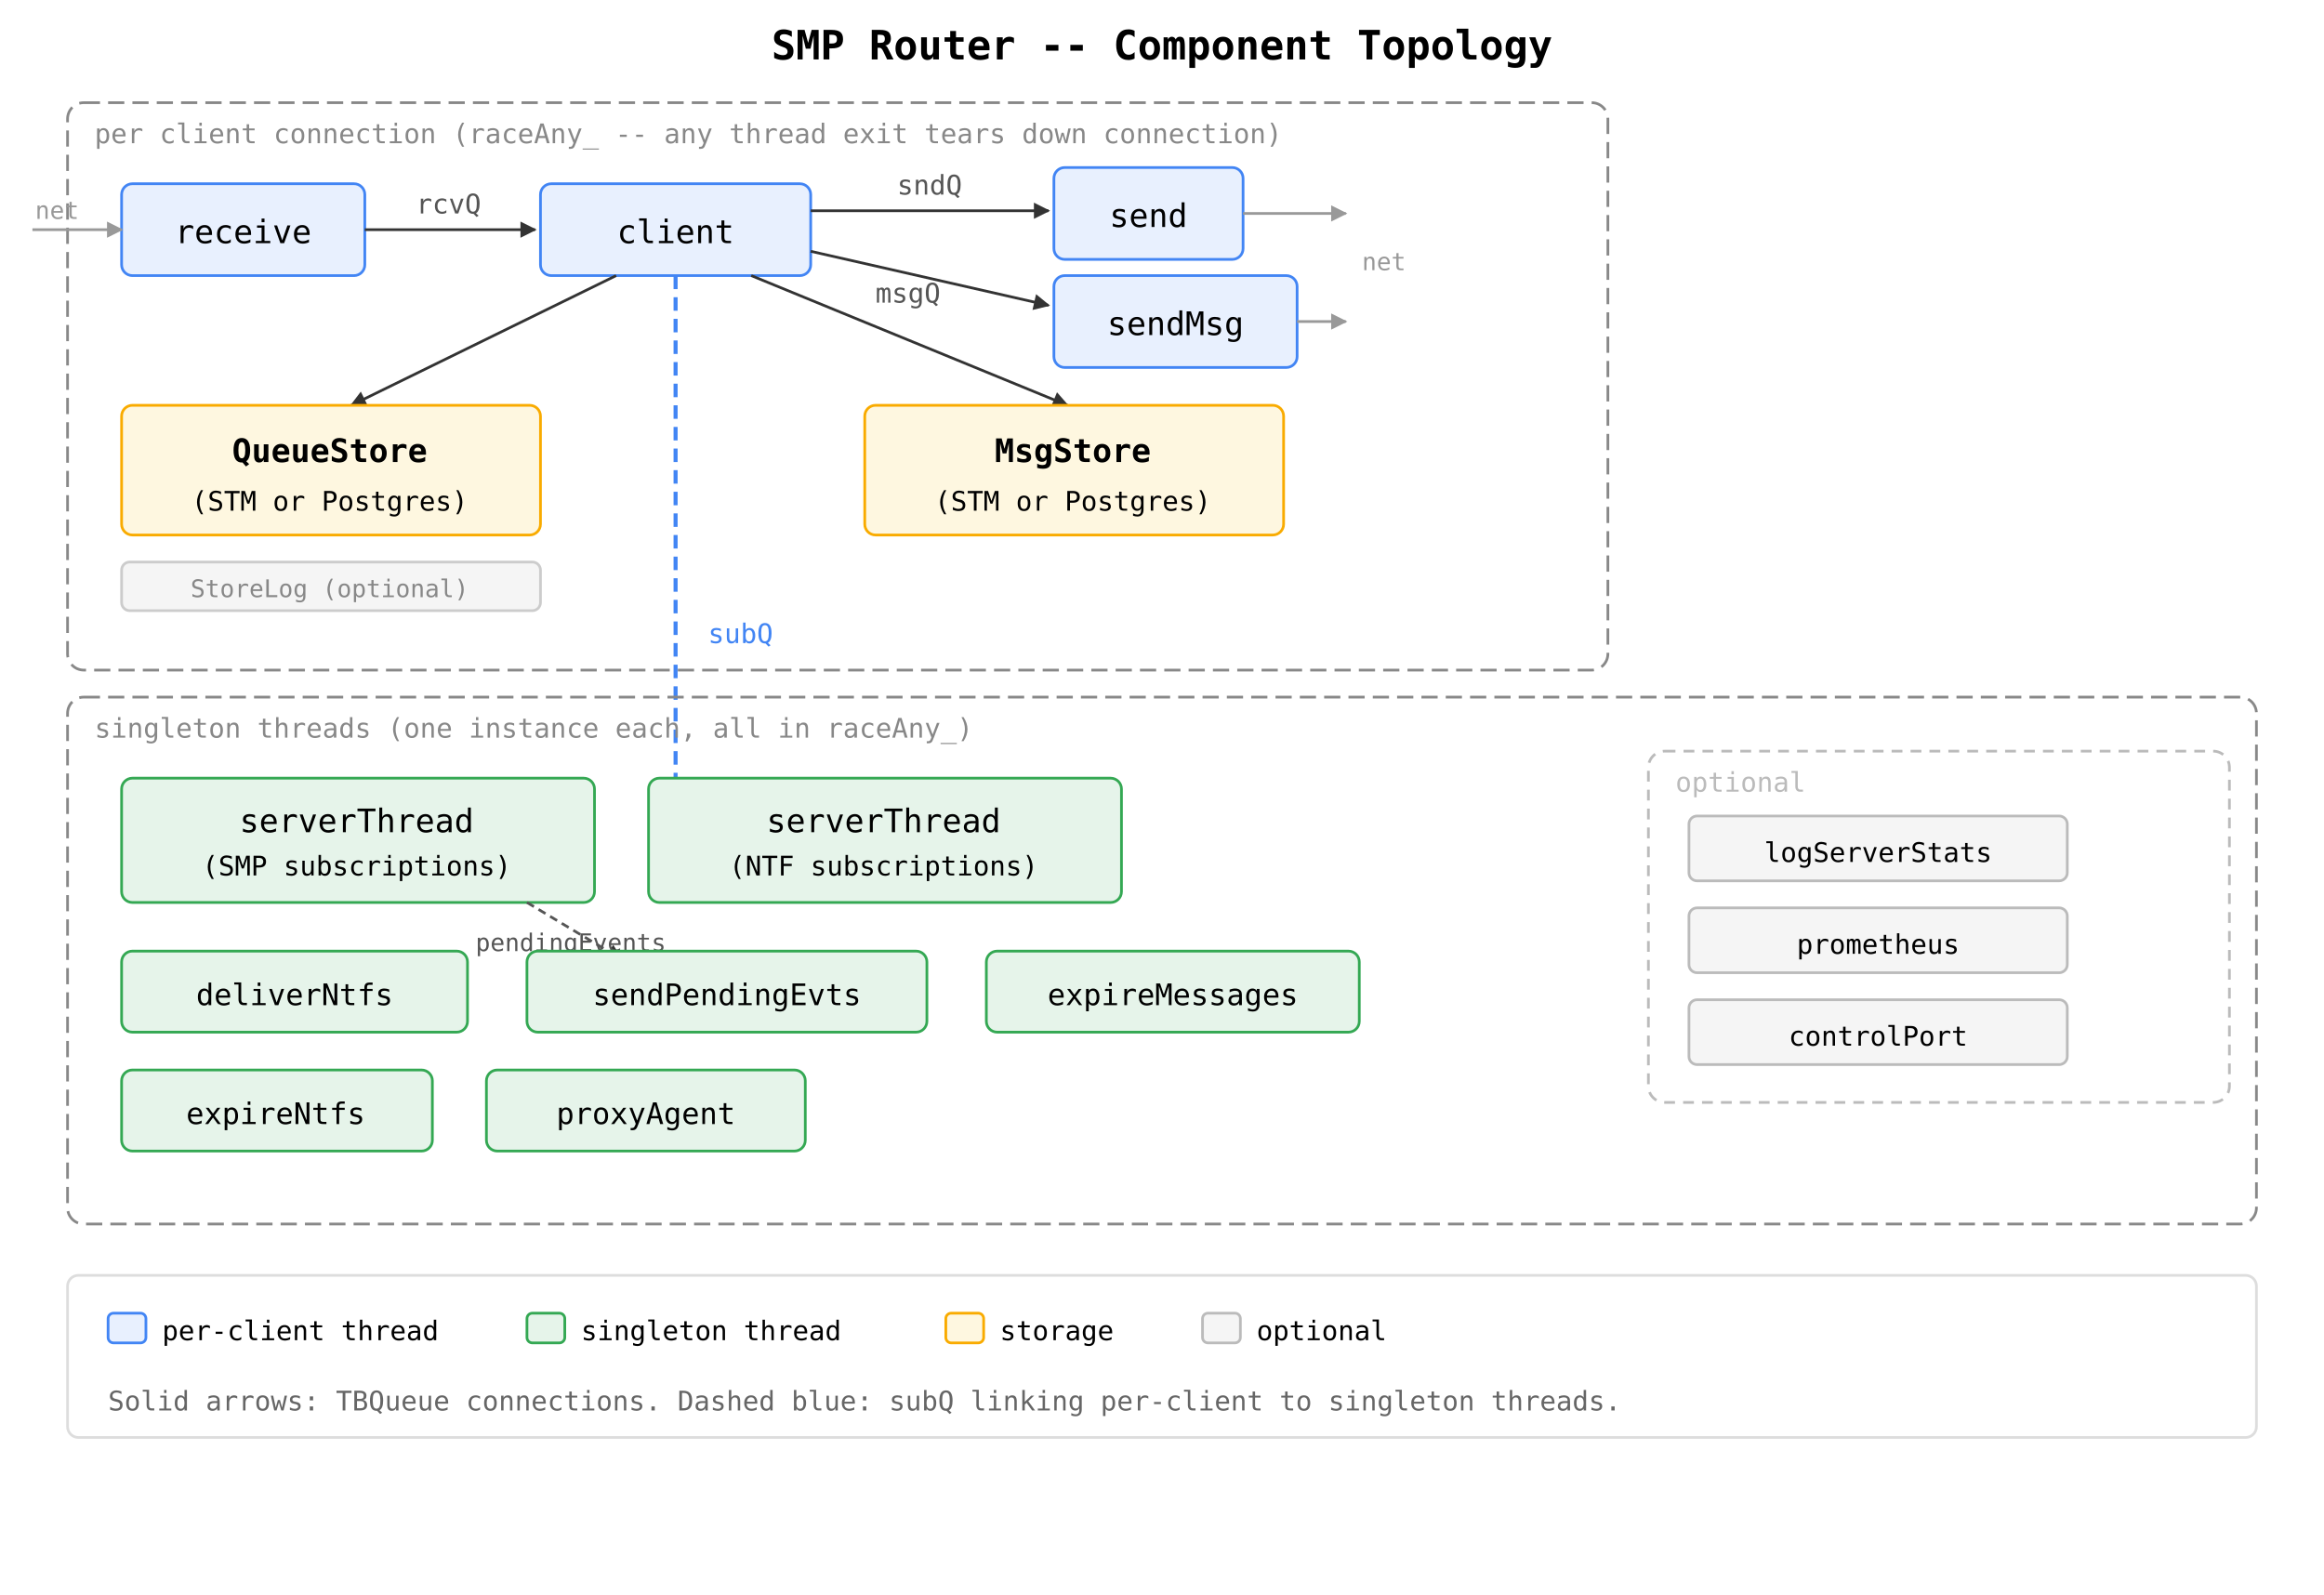
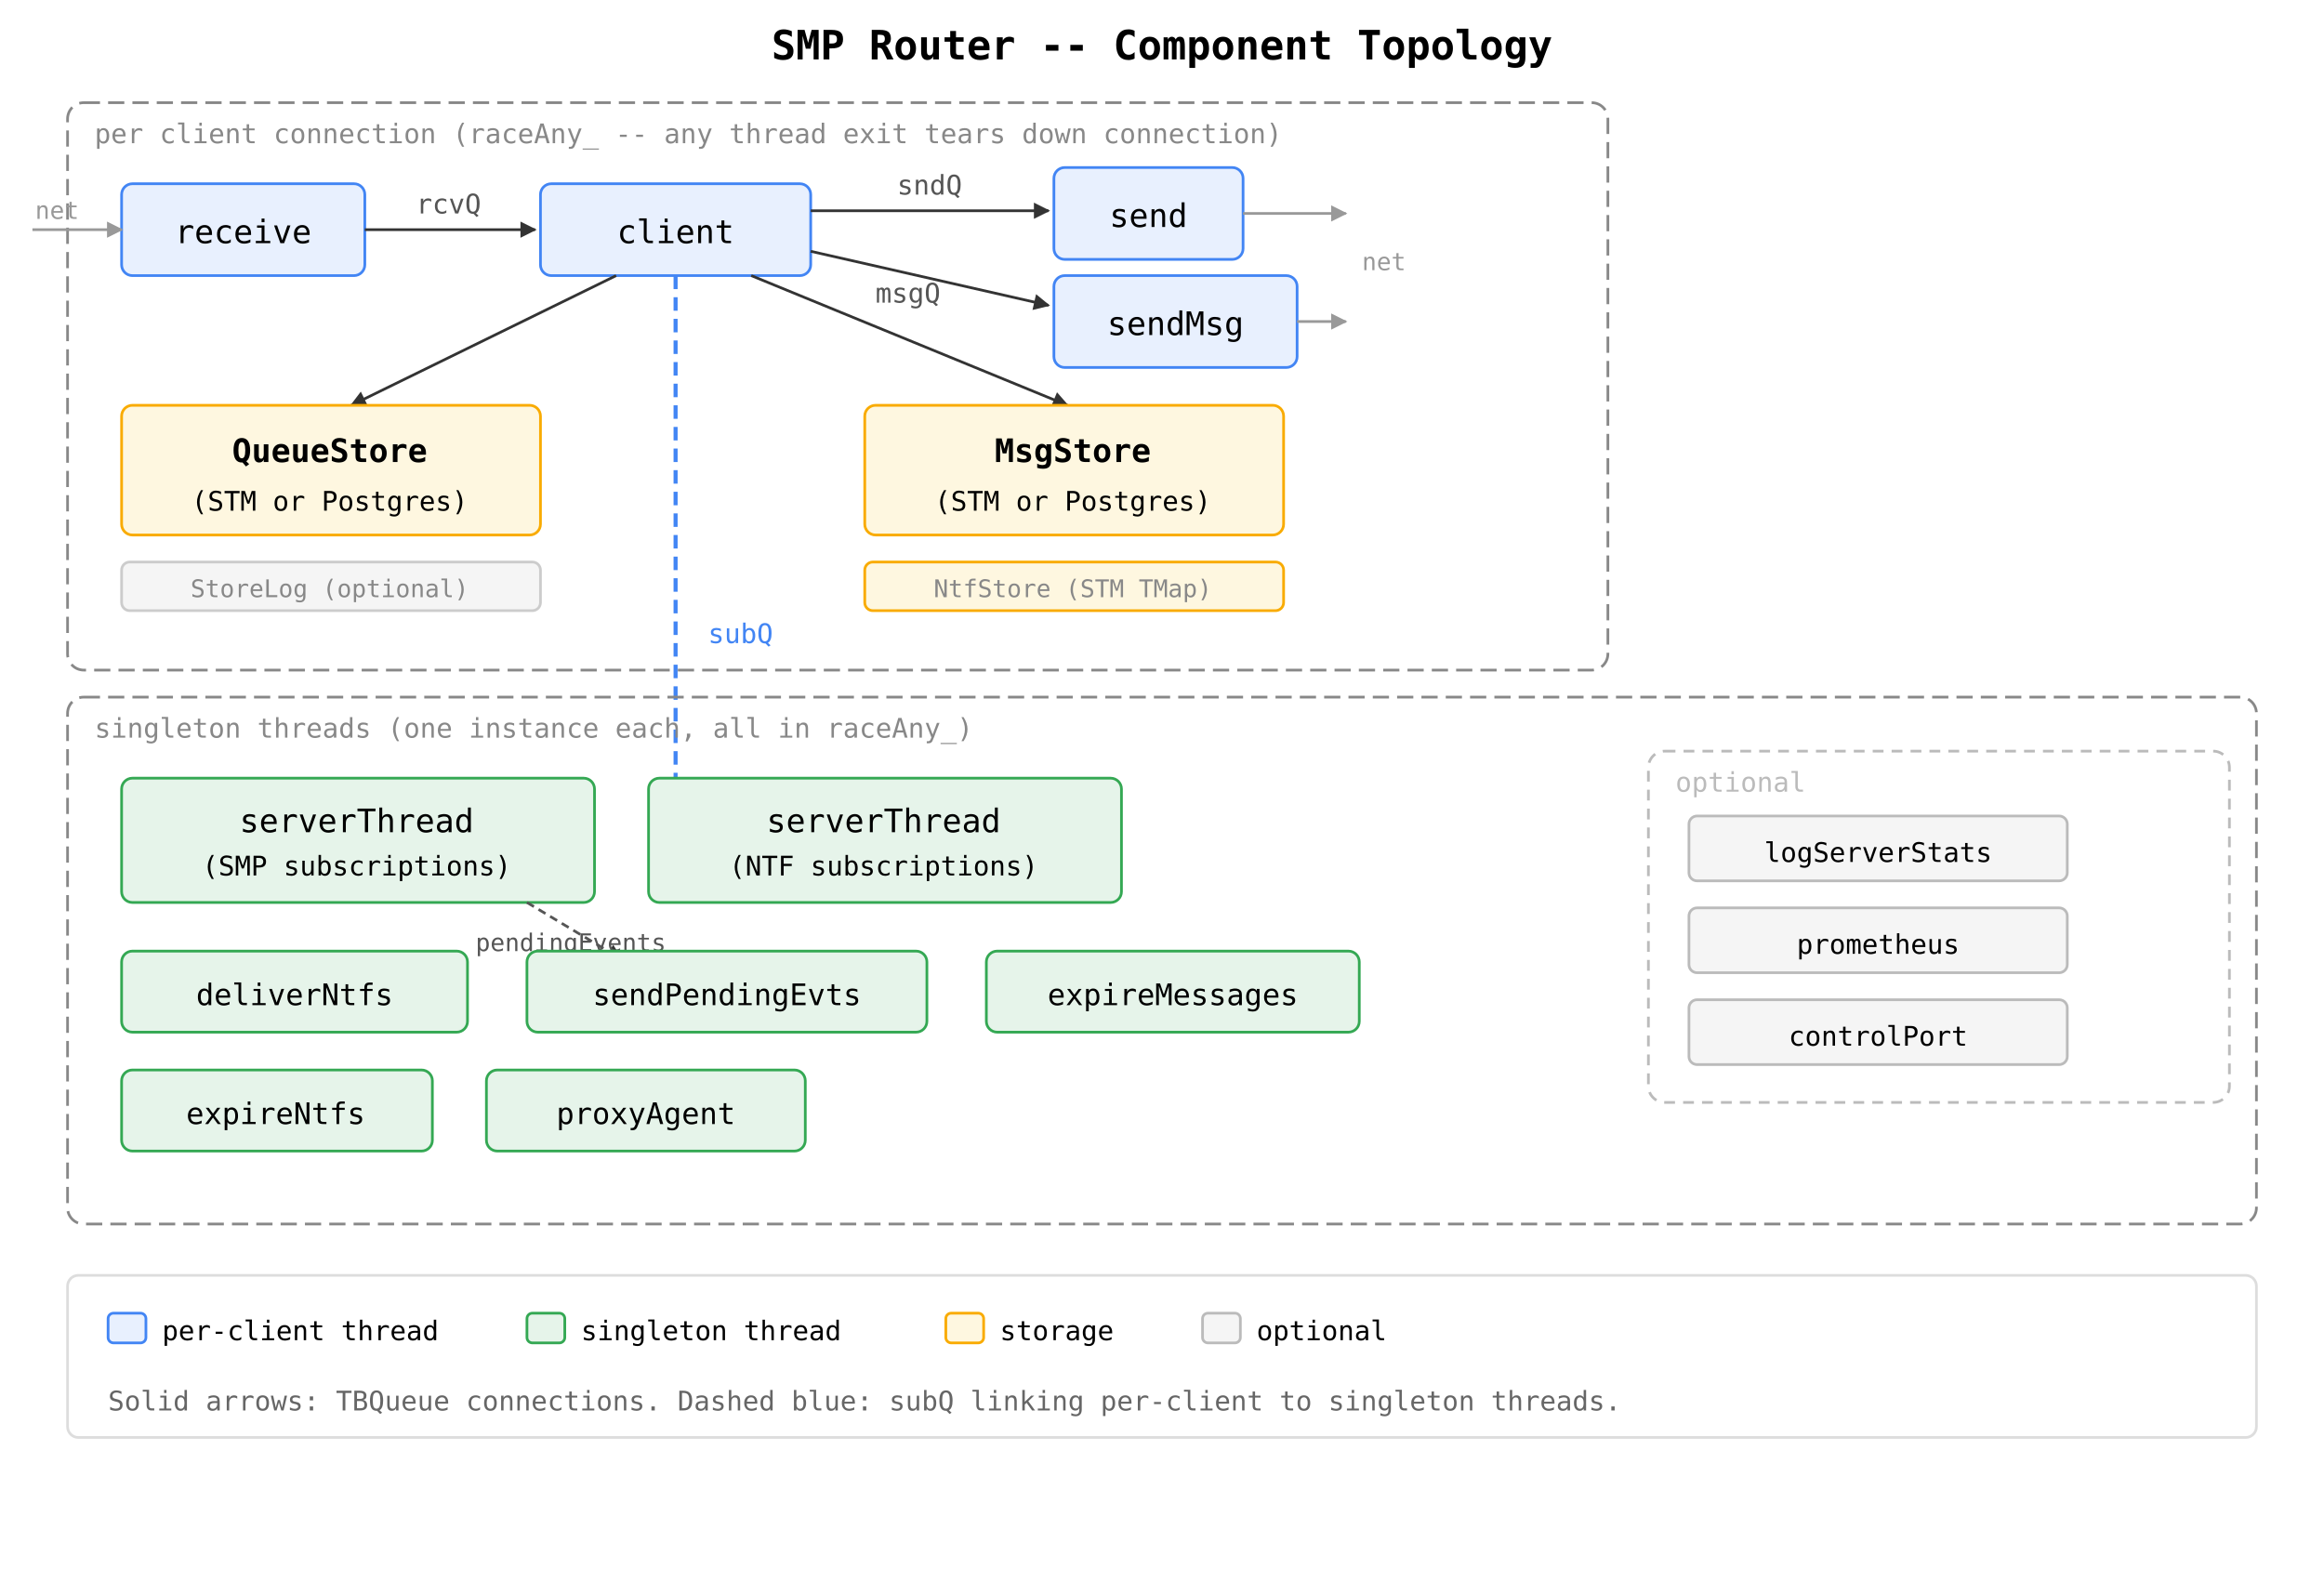
<svg xmlns="http://www.w3.org/2000/svg" viewBox="0 0 860 590" font-family="monospace" font-size="12">
  <defs>
    <marker id="arr" viewBox="0 0 10 10" refX="9" refY="5" markerWidth="6" markerHeight="6" orient="auto-start-reverse">
      <path d="M 0 0 L 10 5 L 0 10 z" fill="#333" />
    </marker>
    <marker id="arr-g" viewBox="0 0 10 10" refX="9" refY="5" markerWidth="6" markerHeight="6" orient="auto-start-reverse">
      <path d="M 0 0 L 10 5 L 0 10 z" fill="#999" />
    </marker>
  </defs>
  <text x="430" y="22" text-anchor="middle" font-size="15" font-weight="bold">SMP Router -- Component Topology</text>
  <rect x="25" y="38" width="570" height="210" rx="6" fill="none" stroke="#888" stroke-dasharray="6,3" />
  <text x="35" y="53" fill="#888" font-size="10">per client connection (raceAny_ -- any thread exit tears down connection)</text>
  <rect x="45" y="68" width="90" height="34" rx="4" fill="#e8f0fe" stroke="#4285f4" />
  <text x="90" y="90" text-anchor="middle">receive</text>
  <line x1="135" y1="85" x2="198" y2="85" stroke="#333" marker-end="url(#arr)" />
  <text x="166" y="79" text-anchor="middle" font-size="10" fill="#555">rcvQ</text>
  <rect x="200" y="68" width="100" height="34" rx="4" fill="#e8f0fe" stroke="#4285f4" />
  <text x="250" y="90" text-anchor="middle">client</text>
  <line x1="300" y1="78" x2="388" y2="78" stroke="#333" marker-end="url(#arr)" />
  <text x="344" y="72" text-anchor="middle" font-size="10" fill="#555">sndQ</text>
  <rect x="390" y="62" width="70" height="34" rx="4" fill="#e8f0fe" stroke="#4285f4" />
  <text x="425" y="84" text-anchor="middle">send</text>
  <line x1="300" y1="93" x2="388" y2="113" stroke="#333" marker-end="url(#arr)" />
  <text x="336" y="112" text-anchor="middle" font-size="10" fill="#555">msgQ</text>
  <rect x="390" y="102" width="90" height="34" rx="4" fill="#e8f0fe" stroke="#4285f4" />
  <text x="435" y="124" text-anchor="middle">sendMsg</text>
  <text x="13" y="81" font-size="9" fill="#999">net</text>
  <line x1="12" y1="85" x2="45" y2="85" stroke="#999" marker-end="url(#arr-g)" />
  <line x1="460" y1="79" x2="498" y2="79" stroke="#999" marker-end="url(#arr-g)" />
  <line x1="480" y1="119" x2="498" y2="119" stroke="#999" marker-end="url(#arr-g)" />
  <text x="504" y="100" font-size="9" fill="#999">net</text>
  <line x1="228" y1="102" x2="130" y2="150" stroke="#333" marker-end="url(#arr)" />
  <line x1="278" y1="102" x2="395" y2="150" stroke="#333" marker-end="url(#arr)" />
  <rect x="45" y="150" width="155" height="48" rx="4" fill="#fef7e0" stroke="#f9ab00" />
  <text x="122" y="171" text-anchor="middle" font-weight="bold">QueueStore</text>
  <text x="122" y="189" text-anchor="middle" font-size="10">(STM or Postgres)</text>
  <rect x="320" y="150" width="155" height="48" rx="4" fill="#fef7e0" stroke="#f9ab00" />
  <text x="397" y="171" text-anchor="middle" font-weight="bold">MsgStore</text>
  <text x="397" y="189" text-anchor="middle" font-size="10">(STM or Postgres)</text>
  <rect x="45" y="208" width="155" height="18" rx="3" fill="#f5f5f5" stroke="#ccc" />
  <text x="122" y="221" text-anchor="middle" font-size="9" fill="#888">StoreLog (optional)</text>
+   <rect x="320" y="208" width="155" height="18" rx="3" fill="#fef7e0" stroke="#f9ab00" />
+   <text x="397" y="221" text-anchor="middle" font-size="9" fill="#888">NtfStore (STM TMap)</text>
  <line x1="250" y1="102" x2="250" y2="296" stroke="#4285f4" stroke-width="1.5" stroke-dasharray="5,3" marker-end="url(#arr)" />
  <text x="262" y="238" font-size="10" fill="#4285f4">subQ</text>
  <rect x="25" y="258" width="810" height="195" rx="6" fill="none" stroke="#888" stroke-dasharray="6,3" />
  <text x="35" y="273" fill="#888" font-size="10">singleton threads (one instance each, all in raceAny_)</text>
  <rect x="45" y="288" width="175" height="46" rx="4" fill="#e6f4ea" stroke="#34a853" />
  <text x="132" y="308" text-anchor="middle">serverThread</text>
  <text x="132" y="324" text-anchor="middle" font-size="10">(SMP subscriptions)</text>
  <rect x="240" y="288" width="175" height="46" rx="4" fill="#e6f4ea" stroke="#34a853" />
  <text x="327" y="308" text-anchor="middle">serverThread</text>
  <text x="327" y="324" text-anchor="middle" font-size="10">(NTF subscriptions)</text>
  <line x1="195" y1="334" x2="230" y2="355" stroke="#555" stroke-dasharray="3,2" marker-end="url(#arr)" />
  <text x="176" y="352" font-size="9" fill="#555">pendingEvents</text>
  <rect x="45" y="352" width="128" height="30" rx="4" fill="#e6f4ea" stroke="#34a853" />
  <text x="109" y="372" text-anchor="middle" font-size="11">deliverNtfs</text>
  <rect x="195" y="352" width="148" height="30" rx="4" fill="#e6f4ea" stroke="#34a853" />
  <text x="269" y="372" text-anchor="middle" font-size="11">sendPendingEvts</text>
  <rect x="365" y="352" width="138" height="30" rx="4" fill="#e6f4ea" stroke="#34a853" />
  <text x="434" y="372" text-anchor="middle" font-size="11">expireMessages</text>
  <rect x="45" y="396" width="115" height="30" rx="4" fill="#e6f4ea" stroke="#34a853" />
  <text x="102" y="416" text-anchor="middle" font-size="11">expireNtfs</text>
  <rect x="180" y="396" width="118" height="30" rx="4" fill="#e6f4ea" stroke="#34a853" />
  <text x="239" y="416" text-anchor="middle" font-size="11">proxyAgent</text>
  <rect x="610" y="278" width="215" height="130" rx="6" fill="none" stroke="#bbb" stroke-dasharray="4,3" />
  <text x="620" y="293" fill="#bbb" font-size="10">optional</text>
  <rect x="625" y="302" width="140" height="24" rx="3" fill="#f5f5f5" stroke="#bbb" />
  <text x="695" y="319" text-anchor="middle" font-size="10">logServerStats</text>
  <rect x="625" y="336" width="140" height="24" rx="3" fill="#f5f5f5" stroke="#bbb" />
  <text x="695" y="353" text-anchor="middle" font-size="10">prometheus</text>
  <rect x="625" y="370" width="140" height="24" rx="3" fill="#f5f5f5" stroke="#bbb" />
  <text x="695" y="387" text-anchor="middle" font-size="10">controlPort</text>
  <rect x="25" y="472" width="810" height="60" rx="4" fill="none" stroke="#ddd" />
  <rect x="40" y="486" width="14" height="11" rx="2" fill="#e8f0fe" stroke="#4285f4" />
  <text x="60" y="496" font-size="10">per-client thread</text>
  <rect x="195" y="486" width="14" height="11" rx="2" fill="#e6f4ea" stroke="#34a853" />
  <text x="215" y="496" font-size="10">singleton thread</text>
  <rect x="350" y="486" width="14" height="11" rx="2" fill="#fef7e0" stroke="#f9ab00" />
  <text x="370" y="496" font-size="10">storage</text>
  <rect x="445" y="486" width="14" height="11" rx="2" fill="#f5f5f5" stroke="#bbb" />
  <text x="465" y="496" font-size="10">optional</text>
  <text x="40" y="522" font-size="10" fill="#666">
    Solid arrows: TBQueue connections.  Dashed blue: subQ linking per-client to singleton threads.
  </text>
</svg>
